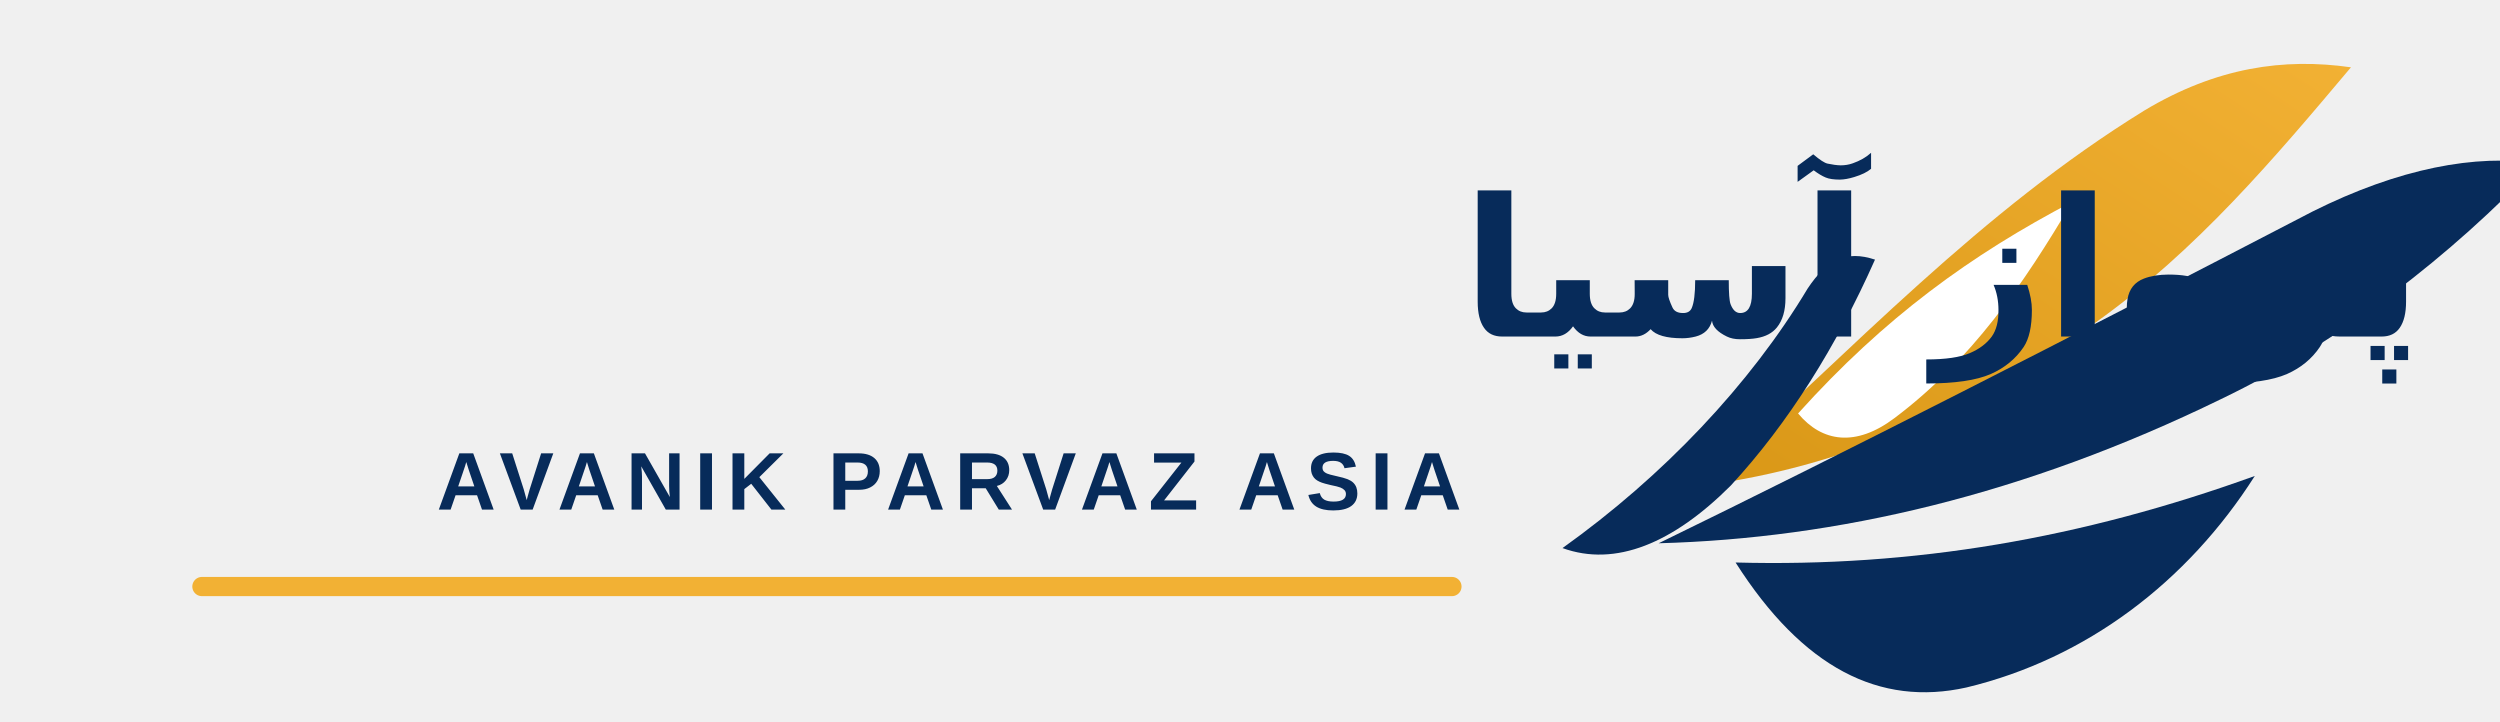
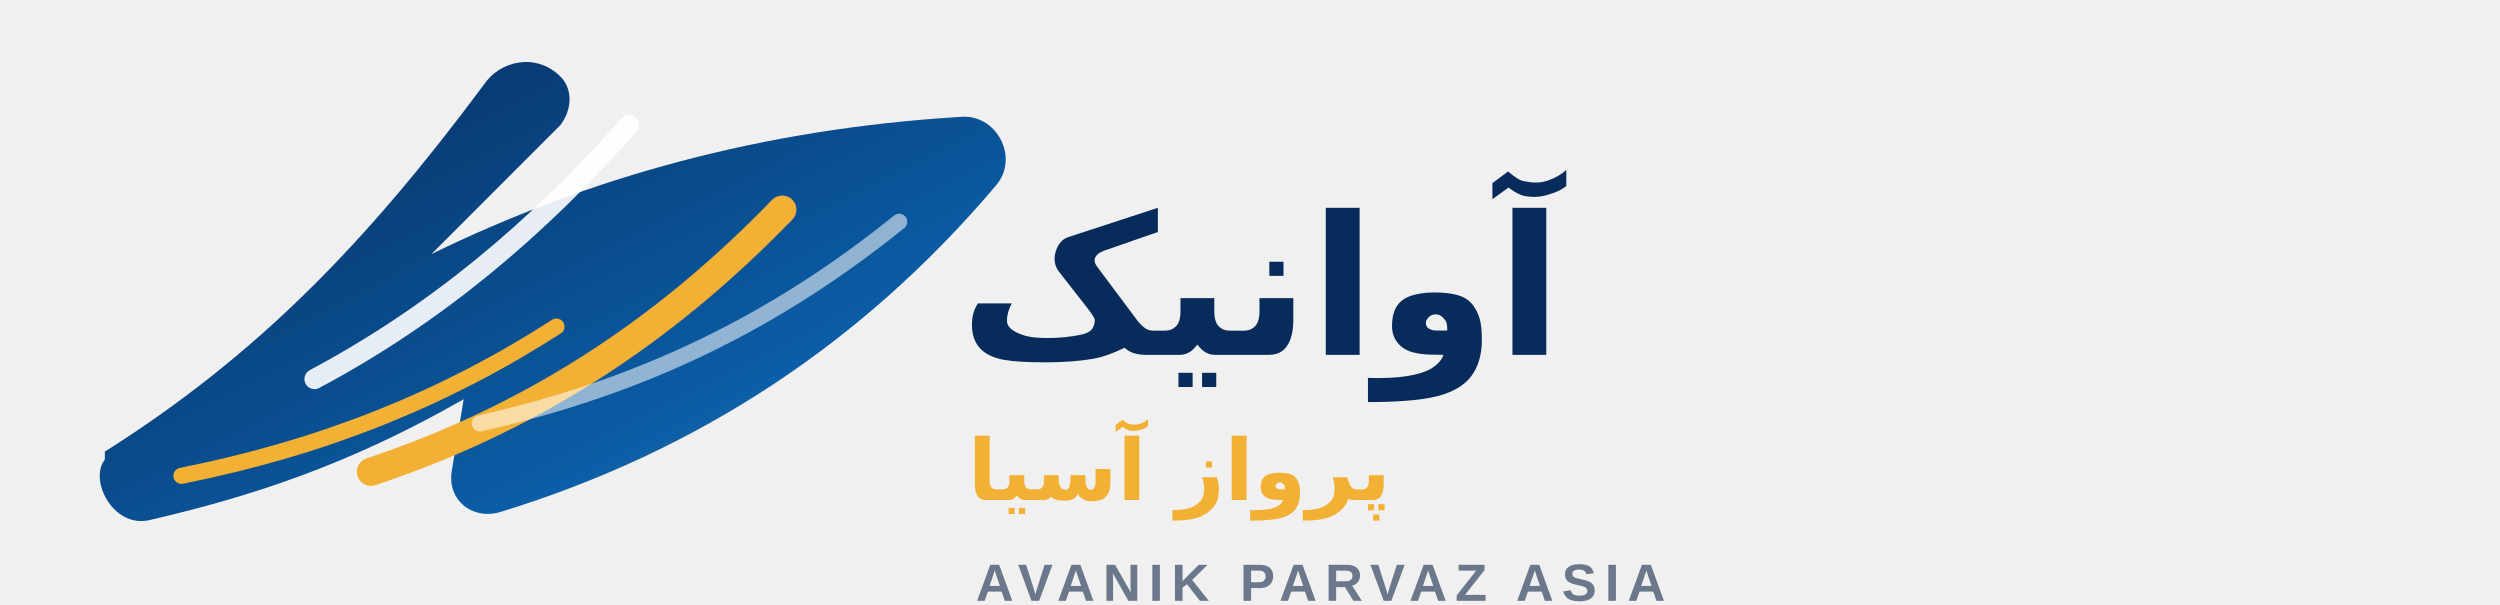
- <svg xmlns="http://www.w3.org/2000/svg" width="520" height="150" viewBox="0 0 520 150" role="img" aria-labelledby="title desc">
+ <svg xmlns="http://www.w3.org/2000/svg" viewBox="0 0 620 150" role="img" aria-labelledby="title desc">
  <defs>
-     <linearGradient id="g" x1="0" y1="1" x2="1" y2="0">
-       <stop stop-color="#D99716" />
+     <linearGradient id="wing" x1="0" y1="0" x2="1" y2="1">
+       <stop offset="0" stop-color="#072B5A" />
+       <stop offset=".72" stop-color="#0B5EA8" />
      <stop offset="1" stop-color="#F2B134" />
    </linearGradient>
  </defs>
-   <g transform="translate(318 10)">
-     <path d="M36 91C68 62 94 34 128 13c15-9 29-11 43-9-16 19-32 38-53 53-24 17-51 30-82 34Z" fill="url(#g)" />
-     <path d="M27 103c39-19 84-42 136-69 18-9 34-12 47-10-18 19-41 37-66 49-41 20-80 29-117 30Z" fill="#072B5A" />
-     <path d="M43 107c37 1 72-5 108-18-14 22-35 38-60 44-18 4-34-4-48-26Z" fill="#072B5A" />
-     <path d="M56 76c18-20 36-33 57-44-10 17-21 33-37 45-8 6-15 5-20-1Z" fill="#fff" />
-     <path d="M7 104c21-15 39-34 51-54 4-6 8-8 14-6-8 18-18 34-30 47-12 12-24 17-35 13Z" fill="#072B5A" />
+   <g transform="translate(18 14)">
+     <path d="M8 98C46 74 73 46 102 7c4-6 13-8 19-2 3 3 3 8 0 12L89 49c39-19 82-31 131-34 9-1 15 10 9 17-33 39-74 66-123 81-7 2-13-3-12-10l3-18c-28 16-52 24-78 30-9 2-15-10-11-15z" fill="url(#wing)" />
+     <path d="M74 103c39-13 72-34 102-65" fill="none" stroke="#F2B134" stroke-width="7" stroke-linecap="round" />
+     <path d="M60 80c30-16 55-37 78-63" fill="none" stroke="#fff" stroke-opacity=".9" stroke-width="5" stroke-linecap="round" />
+     <path d="M101 91c40-9 73-25 104-50" fill="none" stroke="#fff" stroke-opacity=".55" stroke-width="4" stroke-linecap="round" />
+     <path d="M27 104c35-7 65-19 93-37" fill="none" stroke="#F2B134" stroke-width="4" stroke-linecap="round" />
  </g>
-   <g fill="#072B5A" font-family="Tahoma,Arial,sans-serif" text-anchor="end">
-     <text x="304" y="70" font-size="40" font-weight="700" direction="rtl">آوانیک پرواز آسیا</text>
-     <text x="304" y="106" font-size="17" font-weight="700" letter-spacing="2">AVANIK PARVAZ ASIA</text>
+   <g transform="translate(238 38)">
+     <text x="0" y="50" font-family="Tahoma, Vazirmatn, Arial, sans-serif" font-size="48" font-weight="800" fill="#072B5A">آوانیک</text>
+     <text x="2" y="86" font-family="Tahoma, Vazirmatn, Arial, sans-serif" font-size="21" font-weight="700" fill="#F2B134">پرواز آسیا</text>
+     <text x="4" y="111" font-family="Arial, sans-serif" font-size="13" font-weight="700" letter-spacing="2" fill="#6B778A">AVANIK PARVAZ ASIA</text>
  </g>
-   <path d="M42 122H302" stroke="#F2B134" stroke-width="4" stroke-linecap="round" />
</svg>
